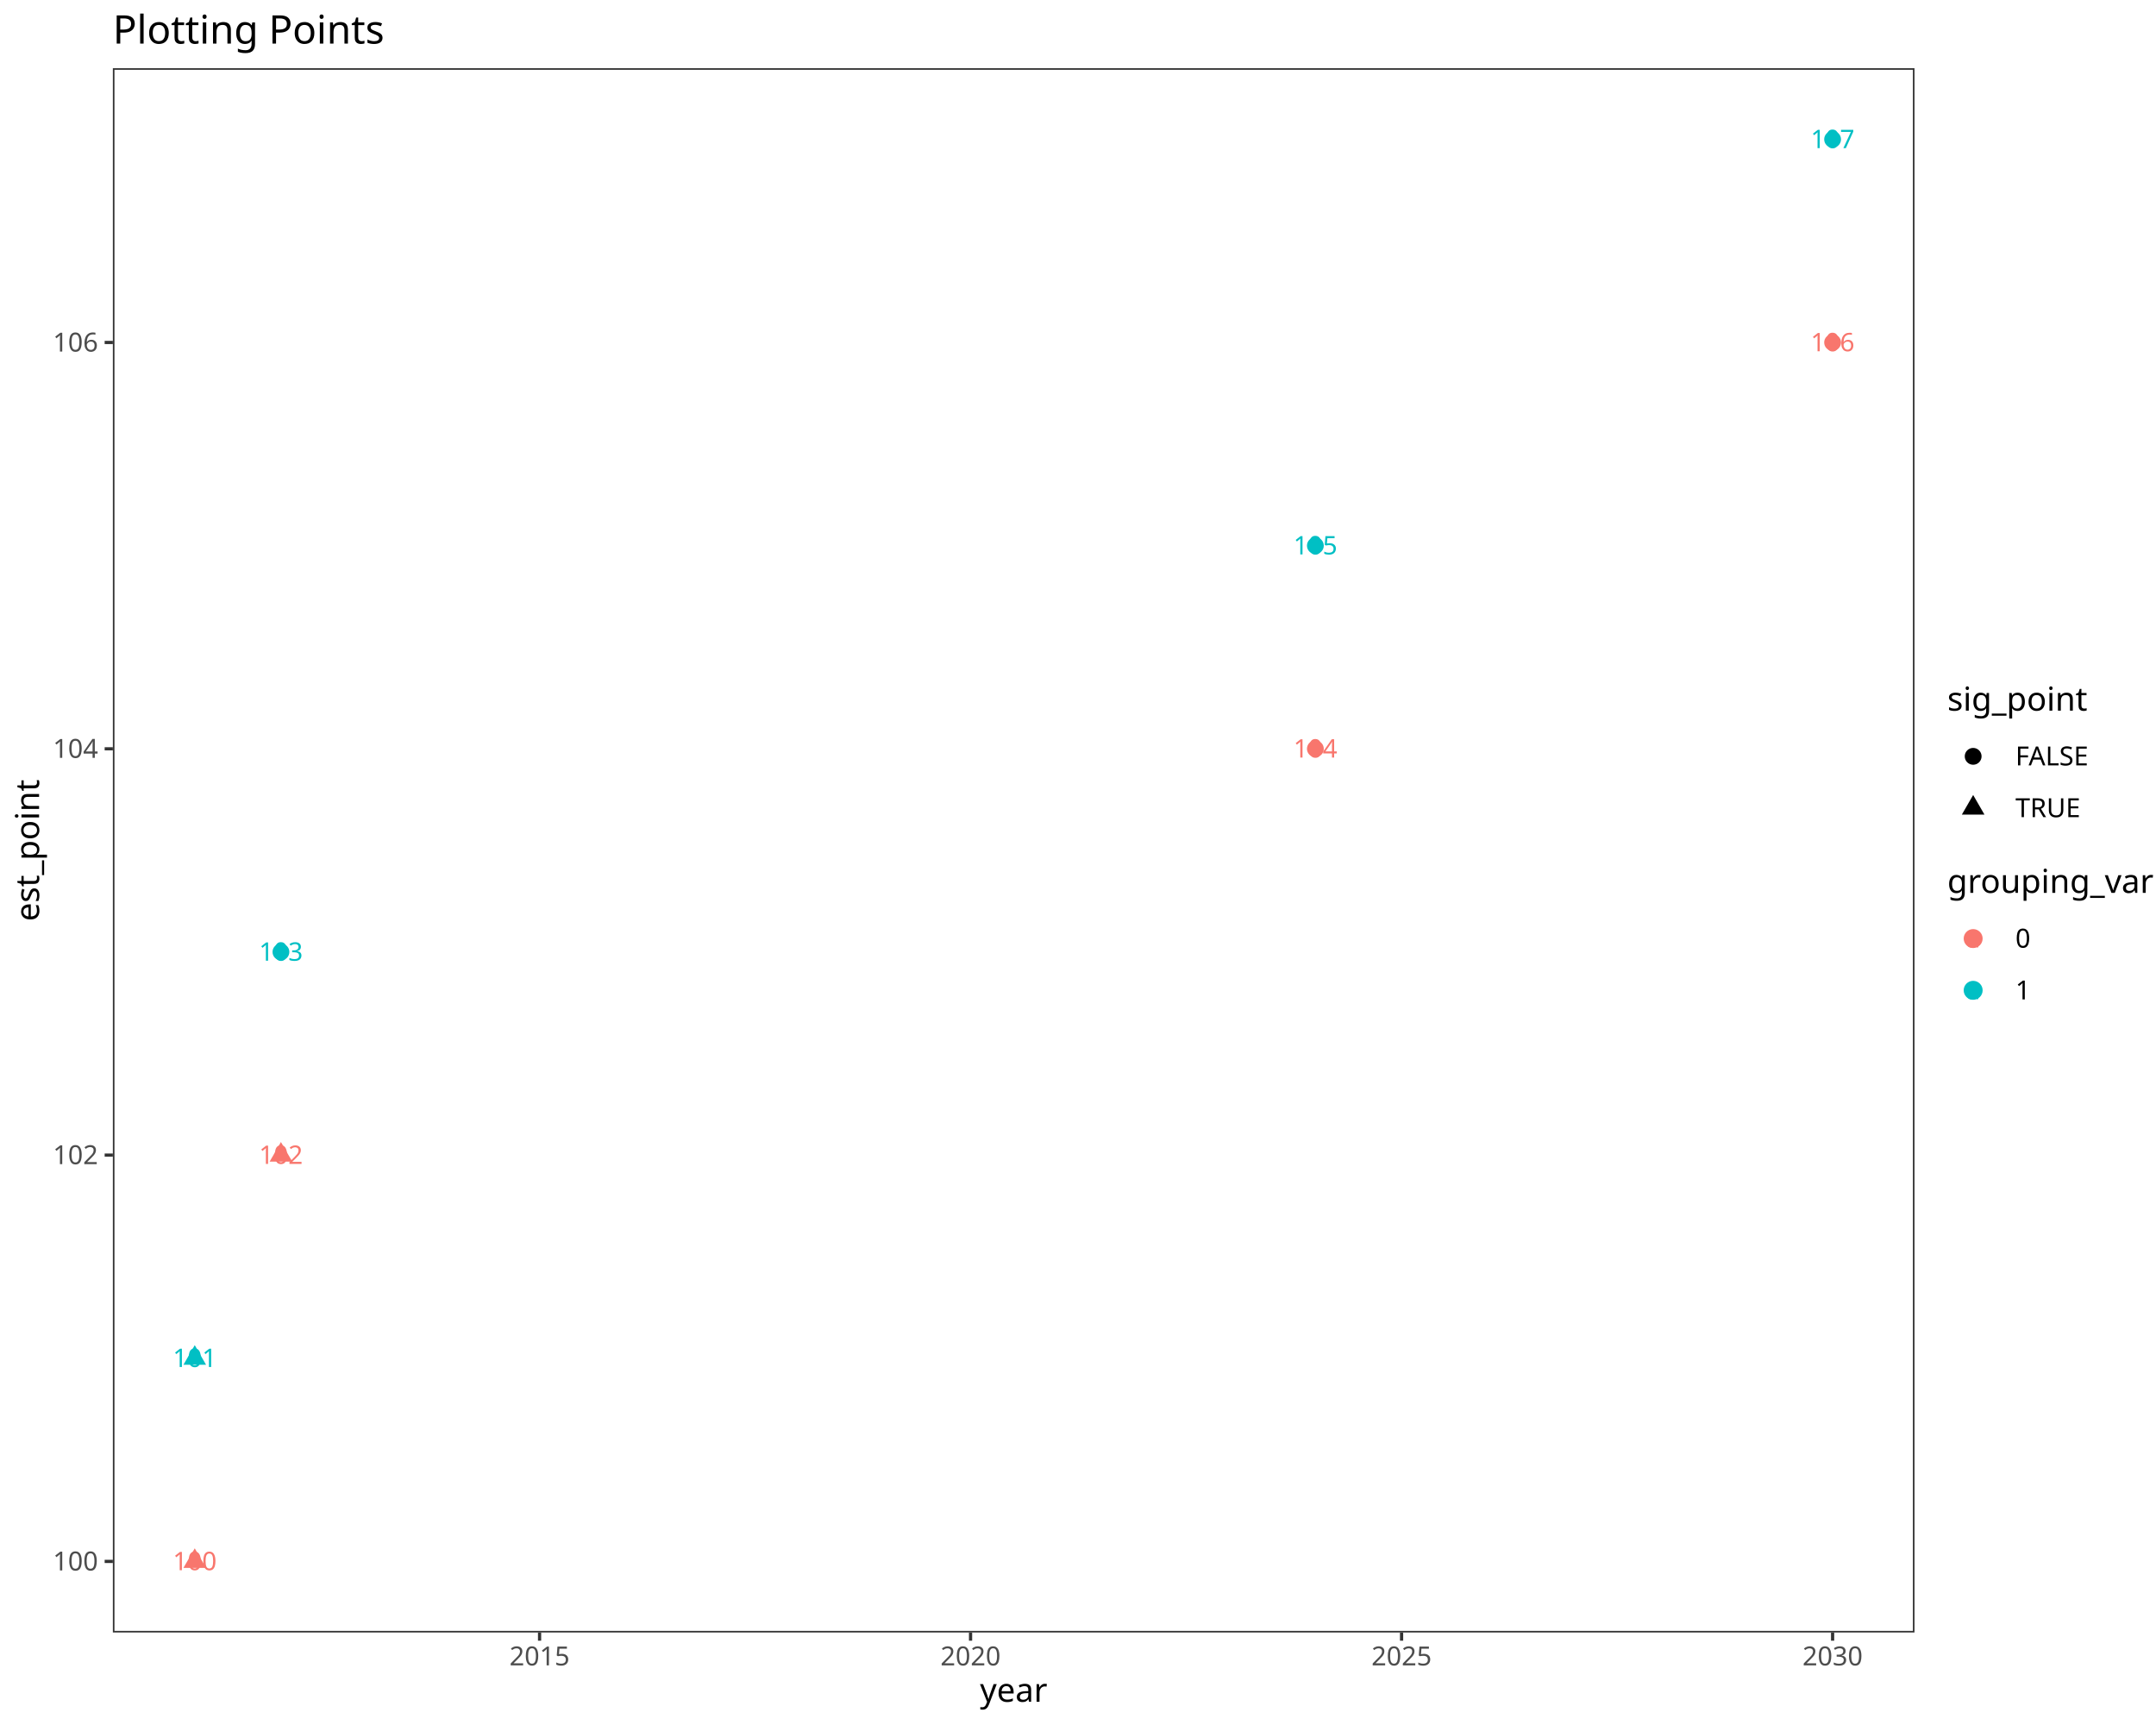
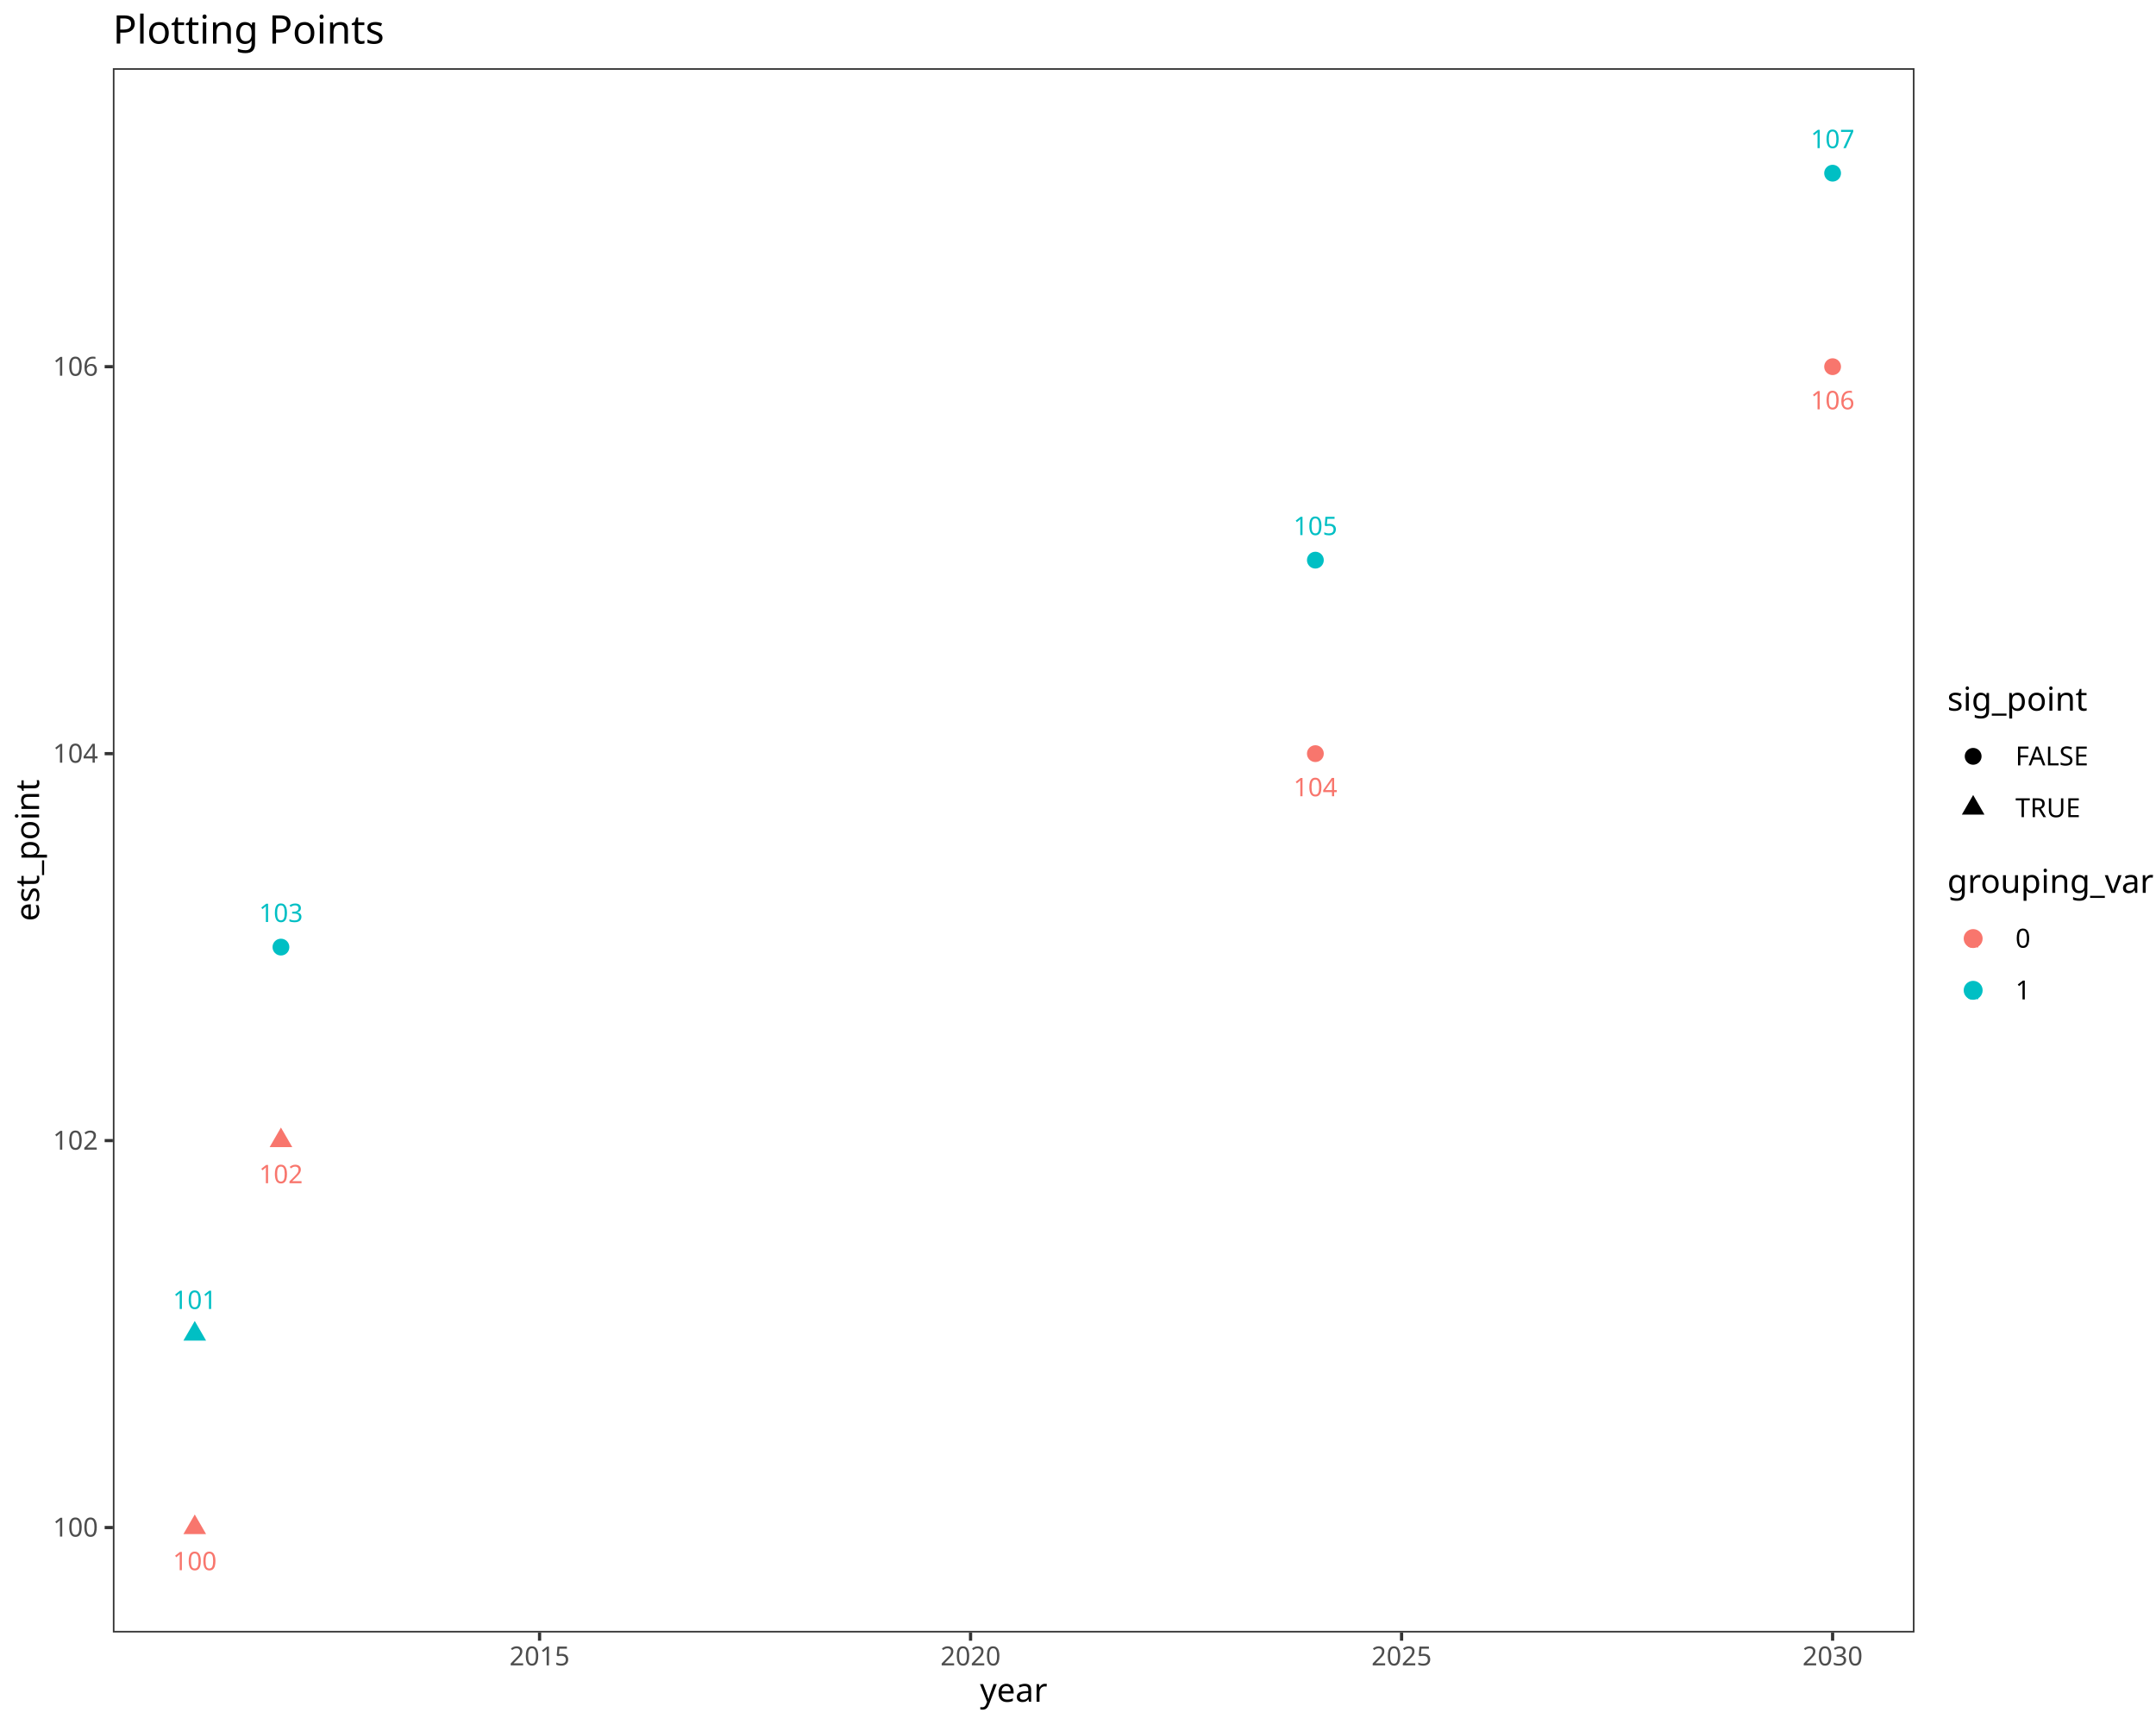
<svg xmlns="http://www.w3.org/2000/svg" class="svglite" data-engine-version="2.0" width="720.00pt" height="576.00pt" viewBox="0 0 720.00 576.00">
  <defs>
    <style type="text/css">
    .svglite line, .svglite polyline, .svglite polygon, .svglite path, .svglite rect, .svglite circle {
      fill: none;
      stroke: #000000;
      stroke-linecap: round;
      stroke-linejoin: round;
      stroke-miterlimit: 10.00;
    }
  </style>
  </defs>
  <rect width="100%" height="100%" style="stroke: none; fill: #FFFFFF;" />
  <defs>
    <clipPath id="cpMC4wMHw3MjAuMDB8MC4wMHw1NzYuMDA=">
      <rect x="0.00" y="0.00" width="720.00" height="576.00" />
    </clipPath>
  </defs>
  <g clip-path="url(#cpMC4wMHw3MjAuMDB8MC4wMHw1NzYuMDA=)">
    <rect x="0.00" y="0.00" width="720.00" height="576.00" style="stroke-width: 1.07; stroke: #FFFFFF; fill: #FFFFFF;" />
  </g>
  <defs>
    <clipPath id="cpMzcuNjl8NjM5LjM0fDIyLjc4fDU0NS4xMQ==">
      <rect x="37.69" y="22.78" width="601.66" height="522.33" />
    </clipPath>
  </defs>
  <g clip-path="url(#cpMzcuNjl8NjM5LjM0fDIyLjc4fDU0NS4xMQ==)">
    <rect x="37.69" y="22.78" width="601.66" height="522.33" style="stroke-width: 1.07; stroke: none; fill: #FFFFFF;" />
-     <polygon points="65.04,517.00 68.82,523.55 61.25,523.55 " style="stroke-width: 0.71; stroke: none; fill: #F8766D;" />
-     <polygon points="65.04,449.17 68.82,455.72 61.25,455.72 " style="stroke-width: 0.71; stroke: none; fill: #00BFC4;" />
-     <polygon points="93.82,381.33 97.61,387.88 90.04,387.88 " style="stroke-width: 0.71; stroke: none; fill: #F8766D;" />
-     <circle cx="93.82" cy="317.87" r="2.81" style="stroke-width: 0.71; stroke: none; fill: #00BFC4;" />
-     <circle cx="439.27" cy="250.03" r="2.81" style="stroke-width: 0.71; stroke: none; fill: #F8766D;" />
-     <circle cx="439.27" cy="182.20" r="2.81" style="stroke-width: 0.71; stroke: none; fill: #00BFC4;" />
-     <circle cx="612.00" cy="114.36" r="2.81" style="stroke-width: 0.71; stroke: none; fill: #F8766D;" />
-     <circle cx="612.00" cy="46.53" r="2.81" style="stroke-width: 0.71; stroke: none; fill: #00BFC4;" />
+     <polygon points="65.04,505.70 68.82,512.25 61.25,512.25 " style="stroke-width: 0.71; stroke: none; fill: #F8766D;" />
+     <polygon points="65.04,441.09 68.82,447.64 61.25,447.64 " style="stroke-width: 0.71; stroke: none; fill: #00BFC4;" />
+     <polygon points="93.82,376.49 97.61,383.04 90.04,383.04 " style="stroke-width: 0.71; stroke: none; fill: #F8766D;" />
+     <circle cx="93.82" cy="316.25" r="2.81" style="stroke-width: 0.71; stroke: none; fill: #00BFC4;" />
+     <circle cx="439.27" cy="251.65" r="2.81" style="stroke-width: 0.71; stroke: none; fill: #F8766D;" />
+     <circle cx="439.27" cy="187.04" r="2.81" style="stroke-width: 0.71; stroke: none; fill: #00BFC4;" />
+     <circle cx="612.00" cy="122.44" r="2.81" style="stroke-width: 0.71; stroke: none; fill: #F8766D;" />
+     <circle cx="612.00" cy="57.83" r="2.81" style="stroke-width: 0.71; stroke: none; fill: #00BFC4;" />
    <text x="65.04" y="524.31" text-anchor="middle" style="font-size: 8.54px; fill: #F8766D; font-family: sans;" textLength="14.24px" lengthAdjust="spacingAndGlyphs">100</text>
-     <text x="65.04" y="456.47" text-anchor="middle" style="font-size: 8.54px; fill: #00BFC4; font-family: sans;" textLength="14.24px" lengthAdjust="spacingAndGlyphs">101</text>
-     <text x="93.82" y="388.64" text-anchor="middle" style="font-size: 8.54px; fill: #F8766D; font-family: sans;" textLength="14.24px" lengthAdjust="spacingAndGlyphs">102</text>
-     <text x="93.82" y="320.80" text-anchor="middle" style="font-size: 8.54px; fill: #00BFC4; font-family: sans;" textLength="14.24px" lengthAdjust="spacingAndGlyphs">103</text>
-     <text x="439.27" y="252.97" text-anchor="middle" style="font-size: 8.54px; fill: #F8766D; font-family: sans;" textLength="14.24px" lengthAdjust="spacingAndGlyphs">104</text>
-     <text x="439.27" y="185.13" text-anchor="middle" style="font-size: 8.54px; fill: #00BFC4; font-family: sans;" textLength="14.24px" lengthAdjust="spacingAndGlyphs">105</text>
-     <text x="612.00" y="117.30" text-anchor="middle" style="font-size: 8.54px; fill: #F8766D; font-family: sans;" textLength="14.24px" lengthAdjust="spacingAndGlyphs">106</text>
+     <text x="65.04" y="437.09" text-anchor="middle" style="font-size: 8.54px; fill: #00BFC4; font-family: sans;" textLength="14.24px" lengthAdjust="spacingAndGlyphs">101</text>
+     <text x="93.82" y="395.10" text-anchor="middle" style="font-size: 8.54px; fill: #F8766D; font-family: sans;" textLength="14.24px" lengthAdjust="spacingAndGlyphs">102</text>
+     <text x="93.82" y="307.88" text-anchor="middle" style="font-size: 8.54px; fill: #00BFC4; font-family: sans;" textLength="14.24px" lengthAdjust="spacingAndGlyphs">103</text>
+     <text x="439.27" y="265.89" text-anchor="middle" style="font-size: 8.54px; fill: #F8766D; font-family: sans;" textLength="14.24px" lengthAdjust="spacingAndGlyphs">104</text>
+     <text x="439.27" y="178.67" text-anchor="middle" style="font-size: 8.54px; fill: #00BFC4; font-family: sans;" textLength="14.24px" lengthAdjust="spacingAndGlyphs">105</text>
+     <text x="612.00" y="136.68" text-anchor="middle" style="font-size: 8.54px; fill: #F8766D; font-family: sans;" textLength="14.24px" lengthAdjust="spacingAndGlyphs">106</text>
    <text x="612.00" y="49.46" text-anchor="middle" style="font-size: 8.54px; fill: #00BFC4; font-family: sans;" textLength="14.24px" lengthAdjust="spacingAndGlyphs">107</text>
    <rect x="37.69" y="22.78" width="601.66" height="522.33" style="stroke-width: 1.07; stroke: #333333;" />
  </g>
  <g clip-path="url(#cpMC4wMHw3MjAuMDB8MC4wMHw1NzYuMDA=)">
-     <text x="32.76" y="524.40" text-anchor="end" style="font-size: 8.80px; fill: #4D4D4D; font-family: sans;" textLength="14.68px" lengthAdjust="spacingAndGlyphs">100</text>
-     <text x="32.76" y="388.73" text-anchor="end" style="font-size: 8.80px; fill: #4D4D4D; font-family: sans;" textLength="14.68px" lengthAdjust="spacingAndGlyphs">102</text>
-     <text x="32.76" y="253.06" text-anchor="end" style="font-size: 8.80px; fill: #4D4D4D; font-family: sans;" textLength="14.68px" lengthAdjust="spacingAndGlyphs">104</text>
-     <text x="32.76" y="117.39" text-anchor="end" style="font-size: 8.80px; fill: #4D4D4D; font-family: sans;" textLength="14.68px" lengthAdjust="spacingAndGlyphs">106</text>
-     <polyline points="34.95,521.37 37.69,521.37 " style="stroke-width: 1.07; stroke: #333333; stroke-linecap: butt;" />
-     <polyline points="34.95,385.70 37.69,385.70 " style="stroke-width: 1.07; stroke: #333333; stroke-linecap: butt;" />
-     <polyline points="34.95,250.03 37.69,250.03 " style="stroke-width: 1.07; stroke: #333333; stroke-linecap: butt;" />
-     <polyline points="34.95,114.36 37.69,114.36 " style="stroke-width: 1.07; stroke: #333333; stroke-linecap: butt;" />
+     <text x="32.76" y="513.09" text-anchor="end" style="font-size: 8.80px; fill: #4D4D4D; font-family: sans;" textLength="14.68px" lengthAdjust="spacingAndGlyphs">100</text>
+     <text x="32.76" y="383.88" text-anchor="end" style="font-size: 8.80px; fill: #4D4D4D; font-family: sans;" textLength="14.68px" lengthAdjust="spacingAndGlyphs">102</text>
+     <text x="32.76" y="254.67" text-anchor="end" style="font-size: 8.80px; fill: #4D4D4D; font-family: sans;" textLength="14.68px" lengthAdjust="spacingAndGlyphs">104</text>
+     <text x="32.76" y="125.46" text-anchor="end" style="font-size: 8.80px; fill: #4D4D4D; font-family: sans;" textLength="14.68px" lengthAdjust="spacingAndGlyphs">106</text>
+     <polyline points="34.95,510.06 37.69,510.06 " style="stroke-width: 1.07; stroke: #333333; stroke-linecap: butt;" />
+     <polyline points="34.95,380.86 37.69,380.86 " style="stroke-width: 1.07; stroke: #333333; stroke-linecap: butt;" />
+     <polyline points="34.95,251.65 37.69,251.65 " style="stroke-width: 1.07; stroke: #333333; stroke-linecap: butt;" />
+     <polyline points="34.95,122.44 37.69,122.44 " style="stroke-width: 1.07; stroke: #333333; stroke-linecap: butt;" />
    <polyline points="180.19,547.85 180.19,545.11 " style="stroke-width: 1.07; stroke: #333333; stroke-linecap: butt;" />
    <polyline points="324.12,547.85 324.12,545.11 " style="stroke-width: 1.07; stroke: #333333; stroke-linecap: butt;" />
    <polyline points="468.06,547.85 468.06,545.11 " style="stroke-width: 1.07; stroke: #333333; stroke-linecap: butt;" />
    <polyline points="612.00,547.85 612.00,545.11 " style="stroke-width: 1.07; stroke: #333333; stroke-linecap: butt;" />
    <text x="180.19" y="556.10" text-anchor="middle" style="font-size: 8.80px; fill: #4D4D4D; font-family: sans;" textLength="19.58px" lengthAdjust="spacingAndGlyphs">2015</text>
    <text x="324.12" y="556.10" text-anchor="middle" style="font-size: 8.80px; fill: #4D4D4D; font-family: sans;" textLength="19.58px" lengthAdjust="spacingAndGlyphs">2020</text>
    <text x="468.06" y="556.10" text-anchor="middle" style="font-size: 8.80px; fill: #4D4D4D; font-family: sans;" textLength="19.58px" lengthAdjust="spacingAndGlyphs">2025</text>
    <text x="612.00" y="556.10" text-anchor="middle" style="font-size: 8.80px; fill: #4D4D4D; font-family: sans;" textLength="19.58px" lengthAdjust="spacingAndGlyphs">2030</text>
    <text x="338.52" y="568.24" text-anchor="middle" style="font-size: 11.00px; font-family: sans;" textLength="21.40px" lengthAdjust="spacingAndGlyphs">year</text>
    <text transform="translate(13.05,283.95) rotate(-90)" text-anchor="middle" style="font-size: 11.00px; font-family: sans;" textLength="44.65px" lengthAdjust="spacingAndGlyphs">est_point</text>
    <rect x="650.30" y="228.58" width="50.64" height="49.89" style="stroke-width: 1.07; stroke: none; fill: #FFFFFF;" />
    <text x="650.30" y="237.29" style="font-size: 11.00px; font-family: sans;" textLength="44.04px" lengthAdjust="spacingAndGlyphs">sig_point</text>
    <rect x="650.30" y="243.91" width="17.28" height="17.28" style="stroke-width: 1.07; stroke: none; fill: #FFFFFF;" />
    <circle cx="658.94" cy="252.55" r="2.81" style="stroke-width: 0.71; stroke: none; fill: #000000;" />
    <rect x="650.30" y="261.19" width="17.28" height="17.28" style="stroke-width: 1.07; stroke: none; fill: #FFFFFF;" />
    <polygon points="658.94,265.46 662.72,272.01 655.16,272.01 " style="stroke-width: 0.71; stroke: none; fill: #000000;" />
    <text x="673.06" y="255.58" style="font-size: 8.80px; font-family: sans;" textLength="27.88px" lengthAdjust="spacingAndGlyphs">FALSE</text>
    <text x="673.06" y="272.86" style="font-size: 8.80px; font-family: sans;" textLength="23.96px" lengthAdjust="spacingAndGlyphs">TRUE</text>
    <rect x="650.30" y="289.43" width="64.22" height="49.89" style="stroke-width: 1.07; stroke: none; fill: #FFFFFF;" />
    <text x="650.30" y="298.14" style="font-size: 11.00px; font-family: sans;" textLength="64.22px" lengthAdjust="spacingAndGlyphs">grouping_var</text>
    <rect x="650.30" y="304.76" width="17.28" height="17.28" style="stroke-width: 1.07; stroke: none; fill: #FFFFFF;" />
    <circle cx="658.94" cy="313.40" r="2.81" style="stroke-width: 0.71; stroke: #F8766D; fill: #F8766D;" />
    <text x="658.94" y="316.34" text-anchor="middle" style="font-size: 8.54px; fill: #F8766D; font-family: sans;" textLength="4.75px" lengthAdjust="spacingAndGlyphs">a</text>
    <rect x="650.30" y="322.04" width="17.28" height="17.28" style="stroke-width: 1.07; stroke: none; fill: #FFFFFF;" />
    <circle cx="658.94" cy="330.68" r="2.81" style="stroke-width: 0.71; stroke: #00BFC4; fill: #00BFC4;" />
    <text x="658.94" y="333.62" text-anchor="middle" style="font-size: 8.54px; fill: #00BFC4; font-family: sans;" textLength="4.75px" lengthAdjust="spacingAndGlyphs">a</text>
    <text x="673.06" y="316.43" style="font-size: 8.80px; font-family: sans;" textLength="4.89px" lengthAdjust="spacingAndGlyphs">0</text>
    <text x="673.06" y="333.71" style="font-size: 8.80px; font-family: sans;" textLength="4.89px" lengthAdjust="spacingAndGlyphs">1</text>
    <text x="37.69" y="14.56" style="font-size: 13.20px; font-family: sans;" textLength="84.39px" lengthAdjust="spacingAndGlyphs">Plotting Points</text>
  </g>
</svg>
